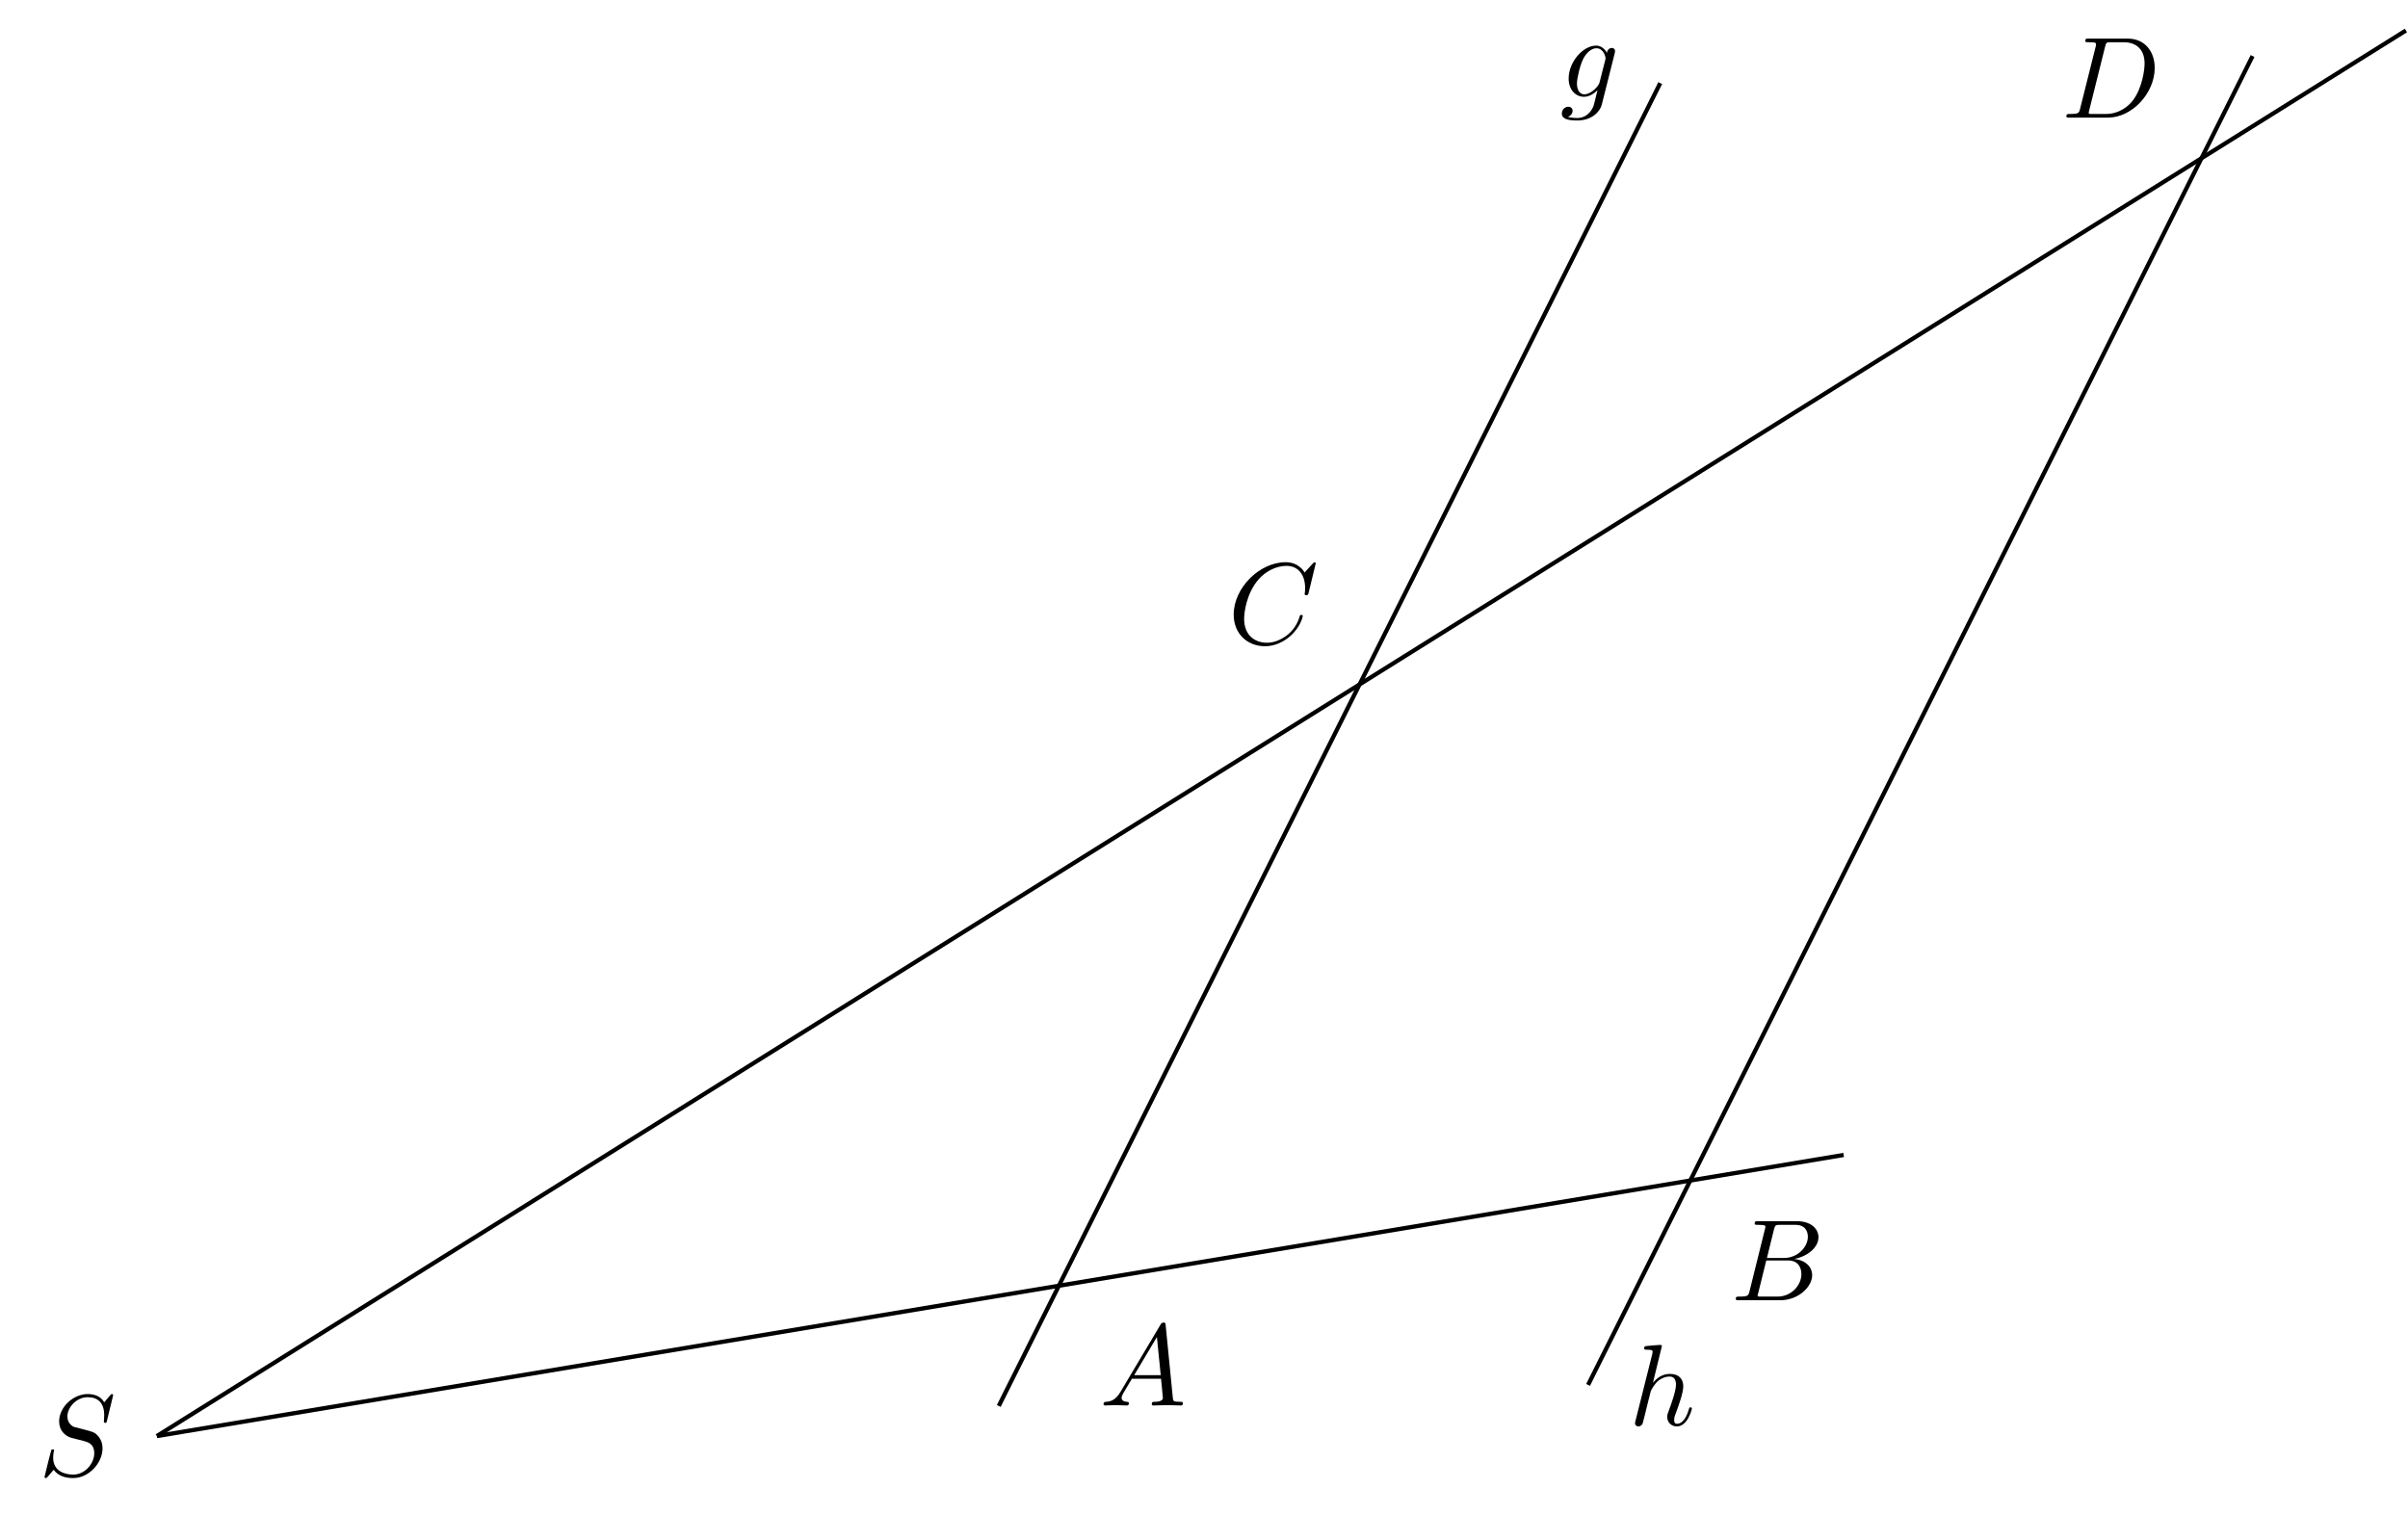
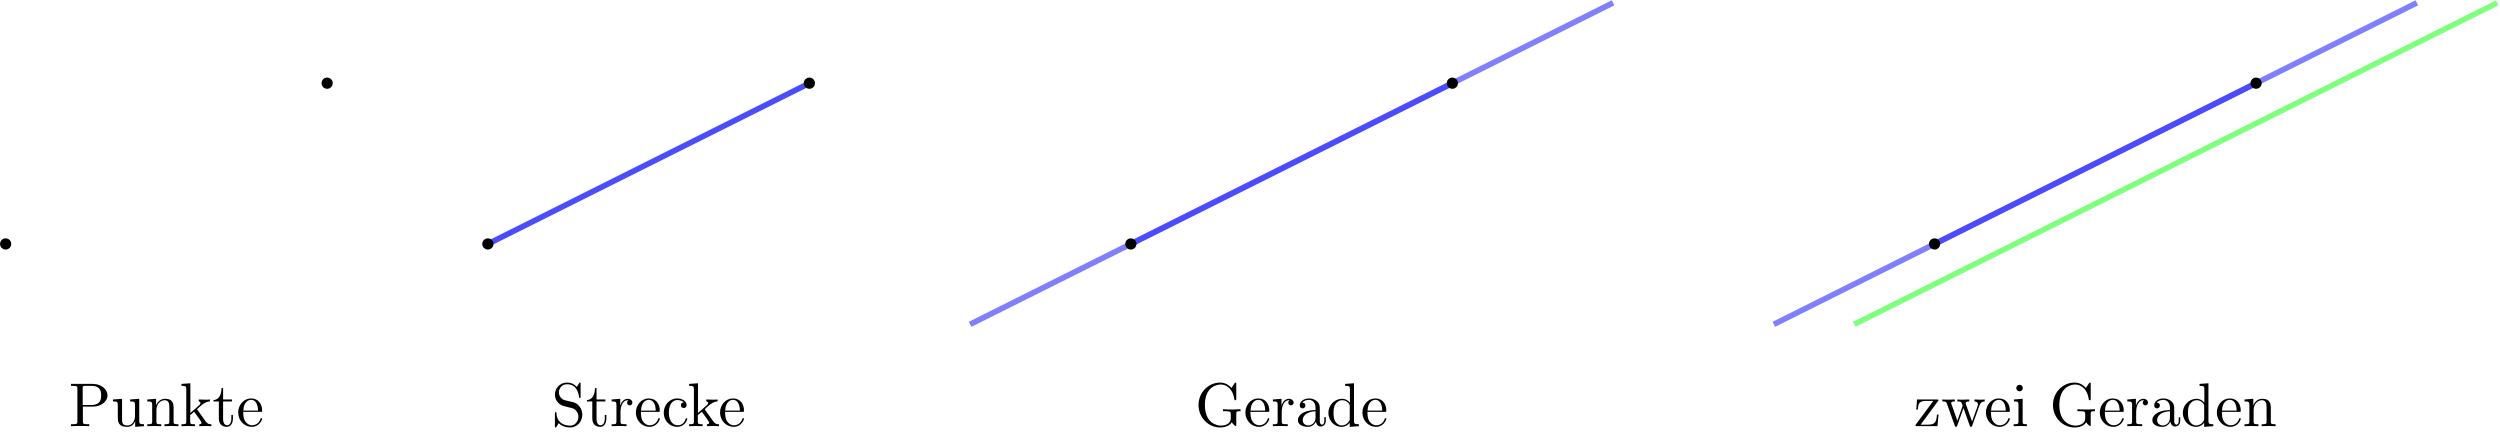
- <svg xmlns="http://www.w3.org/2000/svg" xmlns:xlink="http://www.w3.org/1999/xlink" width="227.021pt" height="142.761pt" viewBox="0 0 227.021 142.761" version="1.1">
+ <svg xmlns="http://www.w3.org/2000/svg" xmlns:xlink="http://www.w3.org/1999/xlink" width="440.864pt" height="78.788pt" viewBox="0 0 440.864 78.788" version="1.1">
  <defs>
    <g>
      <symbol overflow="visible" id="glyph0-0">
        <path style="stroke:none;" d="" />
      </symbol>
      <symbol overflow="visible" id="glyph0-1">
-         <path style="stroke:none;" d="M 7.031 -7.578 C 7.031 -7.609 7.016 -7.688 6.922 -7.688 C 6.859 -7.688 6.844 -7.672 6.719 -7.531 L 6.188 -6.906 C 5.906 -7.422 5.344 -7.688 4.641 -7.688 C 3.25 -7.688 1.938 -6.438 1.938 -5.109 C 1.938 -4.234 2.516 -3.734 3.078 -3.562 L 4.25 -3.266 C 4.641 -3.156 5.25 -3 5.25 -2.109 C 5.25 -1.125 4.359 -0.094 3.281 -0.094 C 2.578 -0.094 1.375 -0.344 1.375 -1.688 C 1.375 -1.953 1.422 -2.219 1.438 -2.281 C 1.453 -2.328 1.469 -2.328 1.469 -2.359 C 1.469 -2.469 1.391 -2.469 1.328 -2.469 C 1.281 -2.469 1.25 -2.469 1.219 -2.438 C 1.172 -2.391 0.562 0.094 0.562 0.125 C 0.562 0.203 0.625 0.234 0.688 0.234 C 0.734 0.234 0.75 0.234 0.891 0.078 L 1.422 -0.547 C 1.891 0.094 2.625 0.234 3.266 0.234 C 4.75 0.234 6.031 -1.203 6.031 -2.562 C 6.031 -3.312 5.656 -3.688 5.5 -3.844 C 5.25 -4.094 5.078 -4.141 4.109 -4.391 C 3.875 -4.453 3.484 -4.562 3.375 -4.578 C 3.094 -4.672 2.719 -5 2.719 -5.578 C 2.719 -6.453 3.594 -7.391 4.625 -7.391 C 5.531 -7.391 6.188 -6.922 6.188 -5.688 C 6.188 -5.344 6.156 -5.141 6.156 -5.078 C 6.156 -5.078 6.156 -4.969 6.281 -4.969 C 6.391 -4.969 6.406 -5 6.453 -5.188 Z M 7.031 -7.578 " />
+         <path style="stroke:none;" d="M 2.469 -3.453 L 4.312 -3.453 C 5.625 -3.453 6.812 -4.328 6.812 -5.422 C 6.812 -6.484 5.719 -7.453 4.234 -7.453 L 0.375 -7.453 L 0.375 -7.109 L 0.641 -7.109 C 1.484 -7.109 1.5 -6.984 1.5 -6.594 L 1.5 -0.844 C 1.5 -0.453 1.484 -0.344 0.641 -0.344 L 0.375 -0.344 L 0.375 0 C 0.766 -0.031 1.578 -0.031 1.984 -0.031 C 2.406 -0.031 3.219 -0.031 3.594 0 L 3.594 -0.344 L 3.344 -0.344 C 2.5 -0.344 2.469 -0.453 2.469 -0.844 Z M 2.438 -3.734 L 2.438 -6.672 C 2.438 -7.031 2.469 -7.109 2.984 -7.109 L 3.953 -7.109 C 5.688 -7.109 5.688 -5.953 5.688 -5.422 C 5.688 -4.906 5.688 -3.734 3.953 -3.734 Z " />
      </symbol>
      <symbol overflow="visible" id="glyph0-2">
-         <path style="stroke:none;" d="M 1.953 -1.25 C 1.516 -0.531 1.094 -0.375 0.609 -0.344 C 0.484 -0.328 0.375 -0.328 0.375 -0.125 C 0.375 -0.047 0.438 0 0.531 0 C 0.812 0 1.156 -0.031 1.469 -0.031 C 1.828 -0.031 2.203 0 2.547 0 C 2.625 0 2.766 0 2.766 -0.203 C 2.766 -0.328 2.656 -0.344 2.578 -0.344 C 2.328 -0.359 2.078 -0.453 2.078 -0.719 C 2.078 -0.844 2.141 -0.969 2.219 -1.125 L 3.047 -2.516 L 5.797 -2.516 C 5.812 -2.297 5.969 -0.812 5.969 -0.703 C 5.969 -0.375 5.406 -0.344 5.188 -0.344 C 5.031 -0.344 4.922 -0.344 4.922 -0.125 C 4.922 0 5.047 0 5.078 0 C 5.516 0 5.984 -0.031 6.438 -0.031 C 6.703 -0.031 7.391 0 7.672 0 C 7.734 0 7.859 0 7.859 -0.219 C 7.859 -0.344 7.75 -0.344 7.609 -0.344 C 6.938 -0.344 6.938 -0.422 6.906 -0.734 L 6.234 -7.547 C 6.219 -7.766 6.219 -7.812 6.031 -7.812 C 5.859 -7.812 5.812 -7.734 5.75 -7.625 Z M 3.266 -2.859 L 5.406 -6.453 L 5.766 -2.859 Z M 3.266 -2.859 " />
+         <path style="stroke:none;" d="M 4.266 -0.859 L 4.266 0.125 L 5.828 0 L 5.828 -0.344 C 5.078 -0.344 4.984 -0.422 4.984 -0.953 L 4.984 -4.828 L 3.375 -4.703 L 3.375 -4.359 C 4.141 -4.359 4.234 -4.281 4.234 -3.75 L 4.234 -1.812 C 4.234 -0.859 3.703 -0.125 2.906 -0.125 C 2 -0.125 1.953 -0.625 1.953 -1.203 L 1.953 -4.828 L 0.344 -4.703 L 0.344 -4.359 C 1.203 -4.359 1.203 -4.328 1.203 -3.359 L 1.203 -1.719 C 1.203 -0.875 1.203 0.125 2.859 0.125 C 3.469 0.125 3.953 -0.188 4.266 -0.859 Z " />
      </symbol>
      <symbol overflow="visible" id="glyph0-3">
-         <path style="stroke:none;" d="M 1.75 -0.844 C 1.641 -0.422 1.609 -0.344 0.75 -0.344 C 0.562 -0.344 0.453 -0.344 0.453 -0.125 C 0.453 0 0.562 0 0.75 0 L 4.641 0 C 6.375 0 7.656 -1.281 7.656 -2.359 C 7.656 -3.141 7.031 -3.781 5.969 -3.891 C 7.094 -4.094 8.25 -4.906 8.25 -5.938 C 8.25 -6.75 7.531 -7.453 6.219 -7.453 L 2.547 -7.453 C 2.344 -7.453 2.234 -7.453 2.234 -7.234 C 2.234 -7.109 2.328 -7.109 2.547 -7.109 C 2.562 -7.109 2.766 -7.109 2.953 -7.094 C 3.156 -7.062 3.25 -7.062 3.25 -6.922 C 3.25 -6.875 3.234 -6.844 3.203 -6.703 Z M 3.391 -3.984 L 4.062 -6.703 C 4.172 -7.078 4.188 -7.109 4.656 -7.109 L 6.062 -7.109 C 7.031 -7.109 7.25 -6.469 7.25 -5.984 C 7.25 -5.031 6.312 -3.984 4.984 -3.984 Z M 2.906 -0.344 C 2.75 -0.344 2.719 -0.344 2.656 -0.344 C 2.547 -0.359 2.516 -0.375 2.516 -0.453 C 2.516 -0.484 2.516 -0.516 2.578 -0.703 L 3.328 -3.75 L 5.391 -3.75 C 6.438 -3.75 6.641 -2.938 6.641 -2.469 C 6.641 -1.391 5.672 -0.344 4.391 -0.344 Z M 2.906 -0.344 " />
+         <path style="stroke:none;" d="M 1.203 -3.75 L 1.203 -0.828 C 1.203 -0.344 1.078 -0.344 0.344 -0.344 L 0.344 0 C 0.734 -0.016 1.281 -0.031 1.578 -0.031 C 1.859 -0.031 2.438 -0.016 2.797 0 L 2.797 -0.344 C 2.078 -0.344 1.953 -0.344 1.953 -0.828 L 1.953 -2.828 C 1.953 -3.969 2.719 -4.578 3.422 -4.578 C 4.109 -4.578 4.234 -3.984 4.234 -3.375 L 4.234 -0.828 C 4.234 -0.344 4.109 -0.344 3.375 -0.344 L 3.375 0 C 3.766 -0.016 4.312 -0.031 4.609 -0.031 C 4.891 -0.031 5.469 -0.016 5.828 0 L 5.828 -0.344 C 5.266 -0.344 5 -0.344 4.984 -0.672 L 4.984 -2.75 C 4.984 -3.688 4.984 -4.031 4.641 -4.422 C 4.5 -4.609 4.141 -4.828 3.5 -4.828 C 2.703 -4.828 2.188 -4.359 1.891 -3.672 L 1.891 -4.828 L 0.344 -4.703 L 0.344 -4.359 C 1.109 -4.359 1.203 -4.281 1.203 -3.75 Z " />
      </symbol>
      <symbol overflow="visible" id="glyph0-4">
-         <path style="stroke:none;" d="M 1.734 -0.844 C 1.625 -0.422 1.609 -0.344 0.734 -0.344 C 0.562 -0.344 0.438 -0.344 0.438 -0.125 C 0.438 0 0.531 0 0.734 0 L 4.359 0 C 6.625 0 8.766 -2.297 8.766 -4.688 C 8.766 -6.234 7.844 -7.453 6.203 -7.453 L 2.547 -7.453 C 2.328 -7.453 2.219 -7.453 2.219 -7.234 C 2.219 -7.109 2.312 -7.109 2.531 -7.109 C 2.672 -7.109 2.875 -7.094 3 -7.094 C 3.172 -7.062 3.234 -7.031 3.234 -6.922 C 3.234 -6.875 3.234 -6.844 3.203 -6.703 Z M 4.094 -6.703 C 4.188 -7.078 4.203 -7.109 4.672 -7.109 L 5.844 -7.109 C 6.922 -7.109 7.812 -6.531 7.812 -5.094 C 7.812 -4.562 7.609 -2.766 6.672 -1.578 C 6.359 -1.172 5.5 -0.344 4.156 -0.344 L 2.922 -0.344 C 2.766 -0.344 2.75 -0.344 2.688 -0.344 C 2.578 -0.359 2.547 -0.375 2.547 -0.453 C 2.547 -0.484 2.547 -0.516 2.594 -0.703 Z M 4.094 -6.703 " />
+         <path style="stroke:none;" d="M 1.156 -0.828 C 1.156 -0.344 1.031 -0.344 0.312 -0.344 L 0.312 0 C 0.672 -0.016 1.172 -0.031 1.5 -0.031 C 1.828 -0.031 2.25 -0.016 2.688 0 L 2.688 -0.344 C 1.969 -0.344 1.844 -0.344 1.844 -0.828 L 1.844 -1.953 L 2.547 -2.547 C 3.375 -1.391 3.844 -0.781 3.844 -0.594 C 3.844 -0.375 3.656 -0.344 3.453 -0.344 L 3.453 0 C 3.75 -0.016 4.391 -0.031 4.625 -0.031 C 4.938 -0.031 5.25 -0.016 5.578 0 L 5.578 -0.344 C 5.172 -0.344 4.922 -0.344 4.516 -0.922 L 3.125 -2.875 C 3.125 -2.891 3.062 -2.953 3.062 -2.984 C 3.062 -3.031 3.844 -3.688 3.953 -3.781 C 4.641 -4.328 5.094 -4.359 5.328 -4.359 L 5.328 -4.703 C 5 -4.672 4.859 -4.672 4.562 -4.672 C 4.172 -4.672 3.484 -4.688 3.344 -4.703 L 3.344 -4.359 C 3.547 -4.359 3.656 -4.234 3.656 -4.094 C 3.656 -3.875 3.5 -3.734 3.406 -3.672 L 1.875 -2.328 L 1.875 -7.562 L 0.312 -7.453 L 0.312 -7.109 C 1.062 -7.109 1.156 -7.031 1.156 -6.5 Z " />
      </symbol>
      <symbol overflow="visible" id="glyph0-5">
-         <path style="stroke:none;" d="M 8.281 -7.578 C 8.281 -7.609 8.266 -7.688 8.172 -7.688 C 8.141 -7.688 8.125 -7.672 8 -7.562 L 7.234 -6.719 C 7.141 -6.875 6.641 -7.688 5.438 -7.688 C 3 -7.688 0.547 -5.281 0.547 -2.75 C 0.547 -0.953 1.828 0.234 3.5 0.234 C 4.453 0.234 5.281 -0.203 5.859 -0.703 C 6.875 -1.594 7.062 -2.578 7.062 -2.625 C 7.062 -2.719 6.953 -2.719 6.922 -2.719 C 6.859 -2.719 6.812 -2.703 6.781 -2.625 C 6.688 -2.297 6.438 -1.531 5.688 -0.891 C 4.922 -0.281 4.25 -0.094 3.672 -0.094 C 2.688 -0.094 1.531 -0.672 1.531 -2.359 C 1.531 -2.984 1.766 -4.75 2.859 -6.031 C 3.516 -6.812 4.547 -7.344 5.516 -7.344 C 6.625 -7.344 7.281 -6.516 7.281 -5.25 C 7.281 -4.812 7.234 -4.797 7.234 -4.688 C 7.234 -4.578 7.359 -4.578 7.406 -4.578 C 7.547 -4.578 7.547 -4.609 7.609 -4.797 Z M 8.281 -7.578 " />
+         <path style="stroke:none;" d="M 1.891 -4.359 L 3.453 -4.359 L 3.453 -4.703 L 1.891 -4.703 L 1.891 -6.703 L 1.609 -6.703 C 1.609 -5.812 1.281 -4.641 0.203 -4.609 L 0.203 -4.359 L 1.141 -4.359 L 1.141 -1.359 C 1.141 -0.016 2.156 0.125 2.547 0.125 C 3.312 0.125 3.625 -0.656 3.625 -1.359 L 3.625 -1.969 L 3.344 -1.969 L 3.344 -1.375 C 3.344 -0.562 3.016 -0.156 2.625 -0.156 C 1.891 -0.156 1.891 -1.141 1.891 -1.328 Z " />
      </symbol>
      <symbol overflow="visible" id="glyph0-6">
-         <path style="stroke:none;" d="M 5.141 -4.109 C 5.141 -4.172 5.172 -4.234 5.172 -4.312 C 5.172 -4.5 5.031 -4.609 4.859 -4.609 C 4.75 -4.609 4.453 -4.531 4.406 -4.141 C 4.203 -4.531 3.828 -4.828 3.391 -4.828 C 2.156 -4.828 0.797 -3.297 0.797 -1.719 C 0.797 -0.641 1.469 0 2.25 0 C 2.891 0 3.406 -0.516 3.516 -0.625 C 3.297 0.344 3.156 0.797 3.156 0.812 C 3.125 0.922 2.75 2 1.594 2 C 1.391 2 1.031 1.984 0.719 1.891 C 1.047 1.781 1.172 1.5 1.172 1.312 C 1.172 1.141 1.047 0.938 0.75 0.938 C 0.516 0.938 0.156 1.141 0.156 1.578 C 0.156 2.016 0.562 2.234 1.609 2.234 C 2.984 2.234 3.766 1.391 3.922 0.734 Z M 3.719 -1.391 C 3.656 -1.109 3.406 -0.844 3.156 -0.625 C 2.938 -0.438 2.594 -0.234 2.281 -0.234 C 1.734 -0.234 1.578 -0.812 1.578 -1.25 C 1.578 -1.766 1.891 -3.047 2.188 -3.609 C 2.469 -4.141 2.938 -4.578 3.406 -4.578 C 4.125 -4.578 4.281 -3.703 4.281 -3.641 C 4.281 -3.594 4.25 -3.516 4.25 -3.484 Z M 3.719 -1.391 " />
+         <path style="stroke:none;" d="M 1.219 -2.75 C 1.281 -4.375 2.203 -4.641 2.578 -4.641 C 3.703 -4.641 3.812 -3.172 3.812 -2.75 Z M 1.203 -2.516 L 4.25 -2.516 C 4.5 -2.516 4.531 -2.516 4.531 -2.75 C 4.531 -3.828 3.938 -4.891 2.578 -4.891 C 1.312 -4.891 0.312 -3.766 0.312 -2.406 C 0.312 -0.938 1.453 0.125 2.703 0.125 C 4.031 0.125 4.531 -1.094 4.531 -1.297 C 4.531 -1.406 4.438 -1.422 4.391 -1.422 C 4.281 -1.422 4.266 -1.359 4.25 -1.281 C 3.859 -0.156 2.875 -0.156 2.766 -0.156 C 2.219 -0.156 1.781 -0.484 1.531 -0.891 C 1.203 -1.406 1.203 -2.125 1.203 -2.516 Z " />
      </symbol>
      <symbol overflow="visible" id="glyph0-7">
-         <path style="stroke:none;" d="M 3.125 -7.453 C 3.125 -7.453 3.125 -7.562 2.984 -7.562 C 2.734 -7.562 1.938 -7.484 1.656 -7.453 C 1.578 -7.453 1.453 -7.438 1.453 -7.234 C 1.453 -7.109 1.547 -7.109 1.719 -7.109 C 2.234 -7.109 2.25 -7.031 2.25 -6.922 L 2.219 -6.703 L 0.641 -0.422 C 0.594 -0.266 0.594 -0.25 0.594 -0.188 C 0.594 0.062 0.812 0.125 0.922 0.125 C 1.094 0.125 1.266 -0.016 1.312 -0.156 L 1.531 -1 L 1.766 -1.969 C 1.828 -2.219 1.891 -2.453 1.953 -2.703 C 1.969 -2.766 2.062 -3.125 2.078 -3.203 C 2.109 -3.297 2.438 -3.906 2.812 -4.203 C 3.047 -4.375 3.391 -4.578 3.859 -4.578 C 4.328 -4.578 4.453 -4.203 4.453 -3.812 C 4.453 -3.234 4.031 -2.047 3.781 -1.375 C 3.688 -1.125 3.625 -1 3.625 -0.781 C 3.625 -0.266 4.016 0.125 4.531 0.125 C 5.547 0.125 5.953 -1.469 5.953 -1.562 C 5.953 -1.672 5.859 -1.672 5.828 -1.672 C 5.719 -1.672 5.719 -1.641 5.656 -1.469 C 5.5 -0.891 5.141 -0.125 4.547 -0.125 C 4.359 -0.125 4.281 -0.234 4.281 -0.484 C 4.281 -0.75 4.391 -1.016 4.484 -1.25 C 4.656 -1.719 5.141 -3.016 5.141 -3.656 C 5.141 -4.359 4.719 -4.828 3.891 -4.828 C 3.203 -4.828 2.688 -4.484 2.281 -3.984 Z M 3.125 -7.453 " />
+         <path style="stroke:none;" d="M 3.812 -4.234 L 2.406 -4.562 C 1.734 -4.734 1.312 -5.328 1.312 -5.953 C 1.312 -6.719 1.891 -7.391 2.75 -7.391 C 4.562 -7.391 4.812 -5.594 4.875 -5.109 C 4.891 -5.031 4.891 -4.969 5 -4.969 C 5.141 -4.969 5.141 -5.031 5.141 -5.234 L 5.141 -7.422 C 5.141 -7.609 5.141 -7.688 5.031 -7.688 C 4.953 -7.688 4.938 -7.672 4.859 -7.547 L 4.484 -6.922 C 4.156 -7.234 3.703 -7.688 2.734 -7.688 C 1.531 -7.688 0.609 -6.734 0.609 -5.578 C 0.609 -4.672 1.188 -3.875 2.047 -3.578 C 2.156 -3.531 2.719 -3.406 3.484 -3.219 C 3.781 -3.141 4.094 -3.062 4.406 -2.656 C 4.641 -2.375 4.75 -2.016 4.75 -1.656 C 4.75 -0.891 4.203 -0.094 3.281 -0.094 C 2.969 -0.094 2.141 -0.156 1.562 -0.688 C 0.922 -1.281 0.891 -1.969 0.891 -2.359 C 0.875 -2.469 0.781 -2.469 0.75 -2.469 C 0.609 -2.469 0.609 -2.406 0.609 -2.203 L 0.609 -0.016 C 0.609 0.156 0.609 0.234 0.734 0.234 C 0.812 0.234 0.812 0.219 0.891 0.094 C 0.891 0.094 0.922 0.047 1.281 -0.531 C 1.625 -0.156 2.328 0.234 3.297 0.234 C 4.562 0.234 5.438 -0.828 5.438 -2.031 C 5.438 -3.125 4.719 -4.016 3.812 -4.234 Z " />
+       </symbol>
+       <symbol overflow="visible" id="glyph0-8">
+         <path style="stroke:none;" d="M 1.828 -3.625 L 1.828 -4.828 L 0.312 -4.703 L 0.312 -4.359 C 1.062 -4.359 1.156 -4.281 1.156 -3.75 L 1.156 -0.828 C 1.156 -0.344 1.031 -0.344 0.312 -0.344 L 0.312 0 C 0.734 -0.016 1.25 -0.031 1.547 -0.031 C 1.984 -0.031 2.5 -0.031 2.938 0 L 2.938 -0.344 L 2.703 -0.344 C 1.891 -0.344 1.875 -0.453 1.875 -0.844 L 1.875 -2.531 C 1.875 -3.609 2.328 -4.578 3.156 -4.578 C 3.234 -4.578 3.266 -4.578 3.281 -4.562 C 3.25 -4.562 3.031 -4.422 3.031 -4.141 C 3.031 -3.844 3.266 -3.672 3.5 -3.672 C 3.703 -3.672 3.969 -3.812 3.969 -4.156 C 3.969 -4.5 3.625 -4.828 3.156 -4.828 C 2.359 -4.828 1.969 -4.094 1.828 -3.625 Z " />
+       </symbol>
+       <symbol overflow="visible" id="glyph0-9">
+         <path style="stroke:none;" d="M 1.281 -2.375 C 1.281 -4.156 2.172 -4.609 2.75 -4.609 C 2.844 -4.609 3.531 -4.609 3.922 -4.203 C 3.469 -4.172 3.406 -3.844 3.406 -3.703 C 3.406 -3.422 3.594 -3.203 3.906 -3.203 C 4.188 -3.203 4.406 -3.391 4.406 -3.719 C 4.406 -4.453 3.578 -4.891 2.734 -4.891 C 1.375 -4.891 0.375 -3.703 0.375 -2.359 C 0.375 -0.953 1.453 0.125 2.719 0.125 C 4.172 0.125 4.531 -1.188 4.531 -1.297 C 4.531 -1.406 4.422 -1.406 4.391 -1.406 C 4.281 -1.406 4.266 -1.359 4.25 -1.297 C 3.922 -0.281 3.219 -0.156 2.812 -0.156 C 2.234 -0.156 1.281 -0.625 1.281 -2.375 Z " />
+       </symbol>
+       <symbol overflow="visible" id="glyph0-10">
+         <path style="stroke:none;" d="M 6.469 -0.688 C 6.609 -0.453 7.047 -0.016 7.172 -0.016 C 7.266 -0.016 7.266 -0.094 7.266 -0.266 L 7.266 -2.156 C 7.266 -2.578 7.312 -2.641 8.016 -2.641 L 8.016 -2.984 C 7.609 -2.969 7.016 -2.938 6.688 -2.938 C 6.25 -2.938 5.328 -2.938 4.922 -2.984 L 4.922 -2.641 L 5.281 -2.641 C 6.266 -2.641 6.297 -2.516 6.297 -2.109 L 6.297 -1.422 C 6.297 -0.203 4.906 -0.094 4.609 -0.094 C 3.891 -0.094 1.734 -0.484 1.734 -3.734 C 1.734 -6.984 3.875 -7.344 4.531 -7.344 C 5.703 -7.344 6.703 -6.375 6.922 -4.766 C 6.938 -4.609 6.938 -4.578 7.094 -4.578 C 7.266 -4.578 7.266 -4.609 7.266 -4.844 L 7.266 -7.422 C 7.266 -7.609 7.266 -7.688 7.141 -7.688 C 7.094 -7.688 7.062 -7.688 6.969 -7.562 L 6.422 -6.75 C 6.078 -7.094 5.484 -7.688 4.406 -7.688 C 2.375 -7.688 0.609 -5.969 0.609 -3.734 C 0.609 -1.5 2.359 0.234 4.422 0.234 C 5.219 0.234 6.094 -0.047 6.469 -0.688 Z " />
+       </symbol>
+       <symbol overflow="visible" id="glyph0-11">
+         <path style="stroke:none;" d="M 3.625 -0.828 C 3.672 -0.391 3.969 0.062 4.484 0.062 C 4.719 0.062 5.375 -0.094 5.375 -0.969 L 5.375 -1.578 L 5.109 -1.578 L 5.109 -0.969 C 5.109 -0.344 4.828 -0.266 4.719 -0.266 C 4.359 -0.266 4.312 -0.766 4.312 -0.812 L 4.312 -3 C 4.312 -3.453 4.312 -3.875 3.922 -4.281 C 3.484 -4.719 2.938 -4.891 2.422 -4.891 C 1.531 -4.891 0.781 -4.375 0.781 -3.656 C 0.781 -3.328 1 -3.141 1.281 -3.141 C 1.578 -3.141 1.781 -3.359 1.781 -3.641 C 1.781 -3.781 1.719 -4.141 1.219 -4.141 C 1.516 -4.531 2.047 -4.641 2.406 -4.641 C 2.938 -4.641 3.562 -4.219 3.562 -3.25 L 3.562 -2.844 C 3 -2.812 2.234 -2.781 1.547 -2.453 C 0.734 -2.078 0.453 -1.516 0.453 -1.031 C 0.453 -0.156 1.516 0.125 2.203 0.125 C 2.922 0.125 3.422 -0.312 3.625 -0.828 Z M 3.562 -2.625 L 3.562 -1.531 C 3.562 -0.484 2.766 -0.125 2.281 -0.125 C 1.75 -0.125 1.297 -0.5 1.297 -1.047 C 1.297 -1.641 1.75 -2.547 3.562 -2.625 Z " />
+       </symbol>
+       <symbol overflow="visible" id="glyph0-12">
+         <path style="stroke:none;" d="M 4.141 -0.594 L 4.141 0.125 L 5.75 0 L 5.75 -0.344 C 4.984 -0.344 4.891 -0.422 4.891 -0.953 L 4.891 -7.562 L 3.328 -7.453 L 3.328 -7.109 C 4.094 -7.109 4.172 -7.031 4.172 -6.5 L 4.172 -4.141 C 3.859 -4.531 3.391 -4.828 2.797 -4.828 C 1.516 -4.828 0.375 -3.75 0.375 -2.344 C 0.375 -0.953 1.438 0.125 2.688 0.125 C 3.375 0.125 3.875 -0.25 4.141 -0.594 Z M 4.141 -3.516 L 4.141 -1.281 C 4.141 -1.094 4.141 -1.062 4.031 -0.891 C 3.703 -0.359 3.203 -0.125 2.734 -0.125 C 2.25 -0.125 1.859 -0.406 1.594 -0.812 C 1.312 -1.266 1.281 -1.891 1.281 -2.328 C 1.281 -2.734 1.297 -3.391 1.609 -3.875 C 1.844 -4.219 2.25 -4.578 2.844 -4.578 C 3.234 -4.578 3.688 -4.422 4.031 -3.922 C 4.141 -3.734 4.141 -3.719 4.141 -3.516 Z " />
+       </symbol>
+       <symbol overflow="visible" id="glyph0-13">
+         <path style="stroke:none;" d="M 4.25 -4.375 C 4.359 -4.5 4.359 -4.516 4.359 -4.562 C 4.359 -4.703 4.266 -4.703 4.062 -4.703 L 0.578 -4.703 L 0.453 -2.938 L 0.734 -2.938 C 0.797 -4.062 1 -4.453 2.203 -4.453 L 3.453 -4.453 L 0.406 -0.344 C 0.312 -0.234 0.312 -0.203 0.312 -0.156 C 0.312 0 0.375 0 0.594 0 L 4.188 0 L 4.375 -2.047 L 4.094 -2.047 C 4 -0.75 3.781 -0.266 2.516 -0.266 L 1.219 -0.266 Z " />
+       </symbol>
+       <symbol overflow="visible" id="glyph0-14">
+         <path style="stroke:none;" d="M 6.75 -3.672 C 6.953 -4.203 7.281 -4.359 7.672 -4.359 L 7.672 -4.703 C 7.422 -4.672 7.109 -4.672 6.875 -4.672 C 6.547 -4.672 6.062 -4.688 5.859 -4.703 L 5.859 -4.359 C 6.25 -4.359 6.484 -4.156 6.484 -3.844 C 6.484 -3.781 6.484 -3.75 6.438 -3.609 L 5.438 -0.812 L 4.359 -3.859 C 4.312 -3.984 4.312 -4.016 4.312 -4.062 C 4.312 -4.359 4.734 -4.359 4.953 -4.359 L 4.953 -4.703 C 4.641 -4.688 4.078 -4.672 3.812 -4.672 C 3.484 -4.672 3.172 -4.672 2.844 -4.703 L 2.844 -4.359 C 3.25 -4.359 3.422 -4.344 3.531 -4.203 C 3.594 -4.141 3.703 -3.812 3.781 -3.594 L 2.844 -0.953 L 1.812 -3.875 C 1.75 -4 1.75 -4.031 1.75 -4.062 C 1.75 -4.359 2.188 -4.359 2.406 -4.359 L 2.406 -4.703 C 2.078 -4.688 1.469 -4.672 1.203 -4.672 C 1.172 -4.672 0.594 -4.672 0.203 -4.703 L 0.203 -4.359 C 0.734 -4.359 0.875 -4.328 1 -3.984 L 2.375 -0.125 C 2.438 0.031 2.469 0.125 2.609 0.125 C 2.75 0.125 2.766 0.047 2.828 -0.094 L 3.922 -3.188 L 5.031 -0.094 C 5.078 0.031 5.109 0.125 5.25 0.125 C 5.406 0.125 5.438 0.016 5.469 -0.094 Z " />
+       </symbol>
+       <symbol overflow="visible" id="glyph0-15">
+         <path style="stroke:none;" d="M 1.938 -4.828 L 0.406 -4.703 L 0.406 -4.359 C 1.109 -4.359 1.203 -4.297 1.203 -3.766 L 1.203 -0.828 C 1.203 -0.344 1.094 -0.344 0.359 -0.344 L 0.359 0 C 0.703 -0.016 1.297 -0.031 1.562 -0.031 C 1.938 -0.031 2.328 -0.016 2.688 0 L 2.688 -0.344 C 1.969 -0.344 1.938 -0.391 1.938 -0.812 Z M 1.969 -6.719 C 1.969 -7.062 1.703 -7.297 1.391 -7.297 C 1.062 -7.297 0.812 -7 0.812 -6.719 C 0.812 -6.422 1.062 -6.141 1.391 -6.141 C 1.703 -6.141 1.969 -6.375 1.969 -6.719 Z " />
      </symbol>
    </g>
-     <clipPath id="clip1">
-       <path d="M 9 0 L 227.02 0 L 227.02 142 L 9 142 Z M 9 0 " />
-     </clipPath>
  </defs>
  <g id="surface1">
+     <path style="fill:none;stroke-width:1;stroke-linecap:butt;stroke-linejoin:miter;stroke:rgb(0%,0%,0%);stroke-opacity:1;stroke-miterlimit:10;" d="M -169.583 -14.172 C -169.583 -13.898 -169.805 -13.676 -170.083 -13.676 C -170.356 -13.676 -170.579 -13.898 -170.579 -14.172 C -170.579 -14.449 -170.356 -14.672 -170.083 -14.672 C -169.805 -14.672 -169.583 -14.449 -169.583 -14.172 Z " transform="matrix(1,0,0,-1,171.075,28.844)" />
+     <path style="fill:none;stroke-width:1;stroke-linecap:butt;stroke-linejoin:miter;stroke:rgb(0%,0%,0%);stroke-opacity:1;stroke-miterlimit:10;" d="M -112.888 14.172 C -112.888 14.449 -113.114 14.672 -113.388 14.672 C -113.661 14.672 -113.884 14.449 -113.884 14.172 C -113.884 13.899 -113.661 13.676 -113.388 13.676 C -113.114 13.676 -112.888 13.899 -112.888 14.172 Z " transform="matrix(1,0,0,-1,171.075,28.844)" />
    <g style="fill:rgb(0%,0%,0%);fill-opacity:1;">
-       <use xlink:href="#glyph0-1" x="3.636" y="139.125" />
+       <use xlink:href="#glyph0-1" x="12.146" y="75.152" />
+       <use xlink:href="#glyph0-2" x="19.571" y="75.152" />
+       <use xlink:href="#glyph0-3" x="25.632" y="75.152" />
+       <use xlink:href="#glyph0-4" x="31.693" y="75.152" />
+       <use xlink:href="#glyph0-5" x="37.451" y="75.152" />
+       <use xlink:href="#glyph0-6" x="41.693" y="75.152" />
+     </g>
+     <path style="fill:none;stroke-width:1;stroke-linecap:butt;stroke-linejoin:miter;stroke:rgb(29.999%,29.999%,100%);stroke-opacity:1;stroke-miterlimit:10;" d="M -85.04 -14.172 L -28.348 14.172 " transform="matrix(1,0,0,-1,171.075,28.844)" />
+     <path style="fill:none;stroke-width:1;stroke-linecap:butt;stroke-linejoin:miter;stroke:rgb(0%,0%,0%);stroke-opacity:1;stroke-miterlimit:10;" d="M -84.544 -14.172 C -84.544 -13.898 -84.766 -13.676 -85.04 -13.676 C -85.317 -13.676 -85.54 -13.898 -85.54 -14.172 C -85.54 -14.449 -85.317 -14.672 -85.04 -14.672 C -84.766 -14.672 -84.544 -14.449 -84.544 -14.172 Z " transform="matrix(1,0,0,-1,171.075,28.844)" />
+     <path style="fill:none;stroke-width:1;stroke-linecap:butt;stroke-linejoin:miter;stroke:rgb(0%,0%,0%);stroke-opacity:1;stroke-miterlimit:10;" d="M -27.848 14.172 C -27.848 14.449 -28.071 14.672 -28.348 14.672 C -28.622 14.672 -28.845 14.449 -28.845 14.172 C -28.845 13.899 -28.622 13.676 -28.348 13.676 C -28.071 13.676 -27.848 13.899 -27.848 14.172 Z " transform="matrix(1,0,0,-1,171.075,28.844)" />
+     <g style="fill:rgb(0%,0%,0%);fill-opacity:1;">
+       <use xlink:href="#glyph0-7" x="97.246" y="75.152" />
+       <use xlink:href="#glyph0-5" x="103.307" y="75.152" />
+       <use xlink:href="#glyph0-8" x="107.55" y="75.152" />
+       <use xlink:href="#glyph0-6" x="111.823" y="75.152" />
+       <use xlink:href="#glyph0-9" x="116.671" y="75.152" />
    </g>
    <g style="fill:rgb(0%,0%,0%);fill-opacity:1;">
-       <use xlink:href="#glyph0-2" x="103.664" y="132.514" />
+       <use xlink:href="#glyph0-4" x="121.213" y="75.152" />
    </g>
    <g style="fill:rgb(0%,0%,0%);fill-opacity:1;">
-       <use xlink:href="#glyph0-3" x="163.191" y="122.593" />
+       <use xlink:href="#glyph0-6" x="126.666" y="75.152" />
+     </g>
+     <path style="fill:none;stroke-width:1;stroke-linecap:butt;stroke-linejoin:miter;stroke:rgb(50%,50%,100%);stroke-opacity:1;stroke-miterlimit:10;" d="M -0.001 -28.347 L 113.386 28.348 " transform="matrix(1,0,0,-1,171.075,28.844)" />
+     <path style="fill:none;stroke-width:1;stroke-linecap:butt;stroke-linejoin:miter;stroke:rgb(29.999%,29.999%,100%);stroke-opacity:1;stroke-miterlimit:10;" d="M 28.347 -14.172 L 85.042 14.172 " transform="matrix(1,0,0,-1,171.075,28.844)" />
+     <path style="fill:none;stroke-width:1;stroke-linecap:butt;stroke-linejoin:miter;stroke:rgb(0%,0%,0%);stroke-opacity:1;stroke-miterlimit:10;" d="M 28.847 -14.172 C 28.847 -13.898 28.62 -13.676 28.347 -13.676 C 28.073 -13.676 27.847 -13.898 27.847 -14.172 C 27.847 -14.449 28.073 -14.672 28.347 -14.672 C 28.62 -14.672 28.847 -14.449 28.847 -14.172 Z " transform="matrix(1,0,0,-1,171.075,28.844)" />
+     <path style="fill:none;stroke-width:1;stroke-linecap:butt;stroke-linejoin:miter;stroke:rgb(0%,0%,0%);stroke-opacity:1;stroke-miterlimit:10;" d="M 85.538 14.172 C 85.538 14.449 85.316 14.672 85.042 14.672 C 84.765 14.672 84.542 14.449 84.542 14.172 C 84.542 13.899 84.765 13.676 85.042 13.676 C 85.316 13.676 85.538 13.899 85.538 14.172 Z " transform="matrix(1,0,0,-1,171.075,28.844)" />
+     <g style="fill:rgb(0%,0%,0%);fill-opacity:1;">
+       <use xlink:href="#glyph0-10" x="210.745" y="75.152" />
+       <use xlink:href="#glyph0-6" x="219.305" y="75.152" />
+       <use xlink:href="#glyph0-8" x="224.153" y="75.152" />
+       <use xlink:href="#glyph0-11" x="228.426" y="75.152" />
+       <use xlink:href="#glyph0-12" x="233.881" y="75.152" />
+       <use xlink:href="#glyph0-6" x="239.942" y="75.152" />
+     </g>
+     <path style="fill:none;stroke-width:1;stroke-linecap:butt;stroke-linejoin:miter;stroke:rgb(50%,50%,100%);stroke-opacity:1;stroke-miterlimit:10;" d="M 141.734 -28.347 L 255.12 28.348 " transform="matrix(1,0,0,-1,171.075,28.844)" />
+     <path style="fill:none;stroke-width:1;stroke-linecap:butt;stroke-linejoin:miter;stroke:rgb(29.999%,29.999%,100%);stroke-opacity:1;stroke-miterlimit:10;" d="M 170.081 -14.172 L 226.773 14.172 " transform="matrix(1,0,0,-1,171.075,28.844)" />
+     <path style="fill:none;stroke-width:1;stroke-linecap:butt;stroke-linejoin:miter;stroke:rgb(0%,0%,0%);stroke-opacity:1;stroke-miterlimit:10;" d="M 170.577 -14.172 C 170.577 -13.898 170.355 -13.676 170.081 -13.676 C 169.804 -13.676 169.581 -13.898 169.581 -14.172 C 169.581 -14.449 169.804 -14.672 170.081 -14.672 C 170.355 -14.672 170.577 -14.449 170.577 -14.172 Z " transform="matrix(1,0,0,-1,171.075,28.844)" />
+     <path style="fill:none;stroke-width:1;stroke-linecap:butt;stroke-linejoin:miter;stroke:rgb(0%,0%,0%);stroke-opacity:1;stroke-miterlimit:10;" d="M 227.273 14.172 C 227.273 14.449 227.05 14.672 226.773 14.672 C 226.499 14.672 226.277 14.449 226.277 14.172 C 226.277 13.899 226.499 13.676 226.773 13.676 C 227.05 13.676 227.273 13.899 227.273 14.172 Z " transform="matrix(1,0,0,-1,171.075,28.844)" />
+     <path style="fill:none;stroke-width:1;stroke-linecap:butt;stroke-linejoin:miter;stroke:rgb(50%,100%,50%);stroke-opacity:1;stroke-miterlimit:10;" d="M 155.909 -28.347 L 269.296 28.348 " transform="matrix(1,0,0,-1,171.075,28.844)" />
+     <g style="fill:rgb(0%,0%,0%);fill-opacity:1;">
+       <use xlink:href="#glyph0-13" x="337.477" y="75.152" />
+       <use xlink:href="#glyph0-14" x="342.325" y="75.152" />
    </g>
    <g style="fill:rgb(0%,0%,0%);fill-opacity:1;">
-       <use xlink:href="#glyph0-4" x="194.375" y="11.09" />
+       <use xlink:href="#glyph0-6" x="349.898" y="75.152" />
+       <use xlink:href="#glyph0-15" x="354.746" y="75.152" />
    </g>
    <g style="fill:rgb(0%,0%,0%);fill-opacity:1;">
-       <use xlink:href="#glyph0-5" x="115.763" y="60.696" />
-     </g>
-     <path style="fill:none;stroke-width:0.399;stroke-linecap:butt;stroke-linejoin:miter;stroke:rgb(0%,0%,0%);stroke-opacity:1;stroke-miterlimit:10;" d="M 0 -0 L 159.027 26.503 " transform="matrix(1,0,0,-1,14.789,135.398)" />
-     <g clip-path="url(#clip1)" clip-rule="nonzero">
-       <path style="fill:none;stroke-width:0.399;stroke-linecap:butt;stroke-linejoin:miter;stroke:rgb(0%,0%,0%);stroke-opacity:1;stroke-miterlimit:10;" d="M 0 -0 L 212.035 132.523 " transform="matrix(1,0,0,-1,14.789,135.398)" />
-     </g>
-     <path style="fill:none;stroke-width:0.399;stroke-linecap:butt;stroke-linejoin:miter;stroke:rgb(0%,0%,0%);stroke-opacity:1;stroke-miterlimit:10;" d="M 79.371 2.836 L 141.734 127.562 " transform="matrix(1,0,0,-1,14.789,135.398)" />
-     <g style="fill:rgb(0%,0%,0%);fill-opacity:1;">
-       <use xlink:href="#glyph0-6" x="147.092" y="9.127" />
-     </g>
-     <path style="fill:none;stroke-width:0.399;stroke-linecap:butt;stroke-linejoin:miter;stroke:rgb(0%,0%,0%);stroke-opacity:1;stroke-miterlimit:10;" d="M 134.93 4.82 L 197.578 130.113 " transform="matrix(1,0,0,-1,14.789,135.398)" />
-     <g style="fill:rgb(0%,0%,0%);fill-opacity:1;">
-       <use xlink:href="#glyph0-7" x="153.554" y="134.366" />
+       <use xlink:href="#glyph0-10" x="361.42" y="75.152" />
+       <use xlink:href="#glyph0-6" x="369.981" y="75.152" />
+       <use xlink:href="#glyph0-8" x="374.829" y="75.152" />
+       <use xlink:href="#glyph0-11" x="379.102" y="75.152" />
+       <use xlink:href="#glyph0-12" x="384.556" y="75.152" />
+       <use xlink:href="#glyph0-6" x="390.617" y="75.152" />
+       <use xlink:href="#glyph0-3" x="395.465" y="75.152" />
    </g>
  </g>
</svg>
